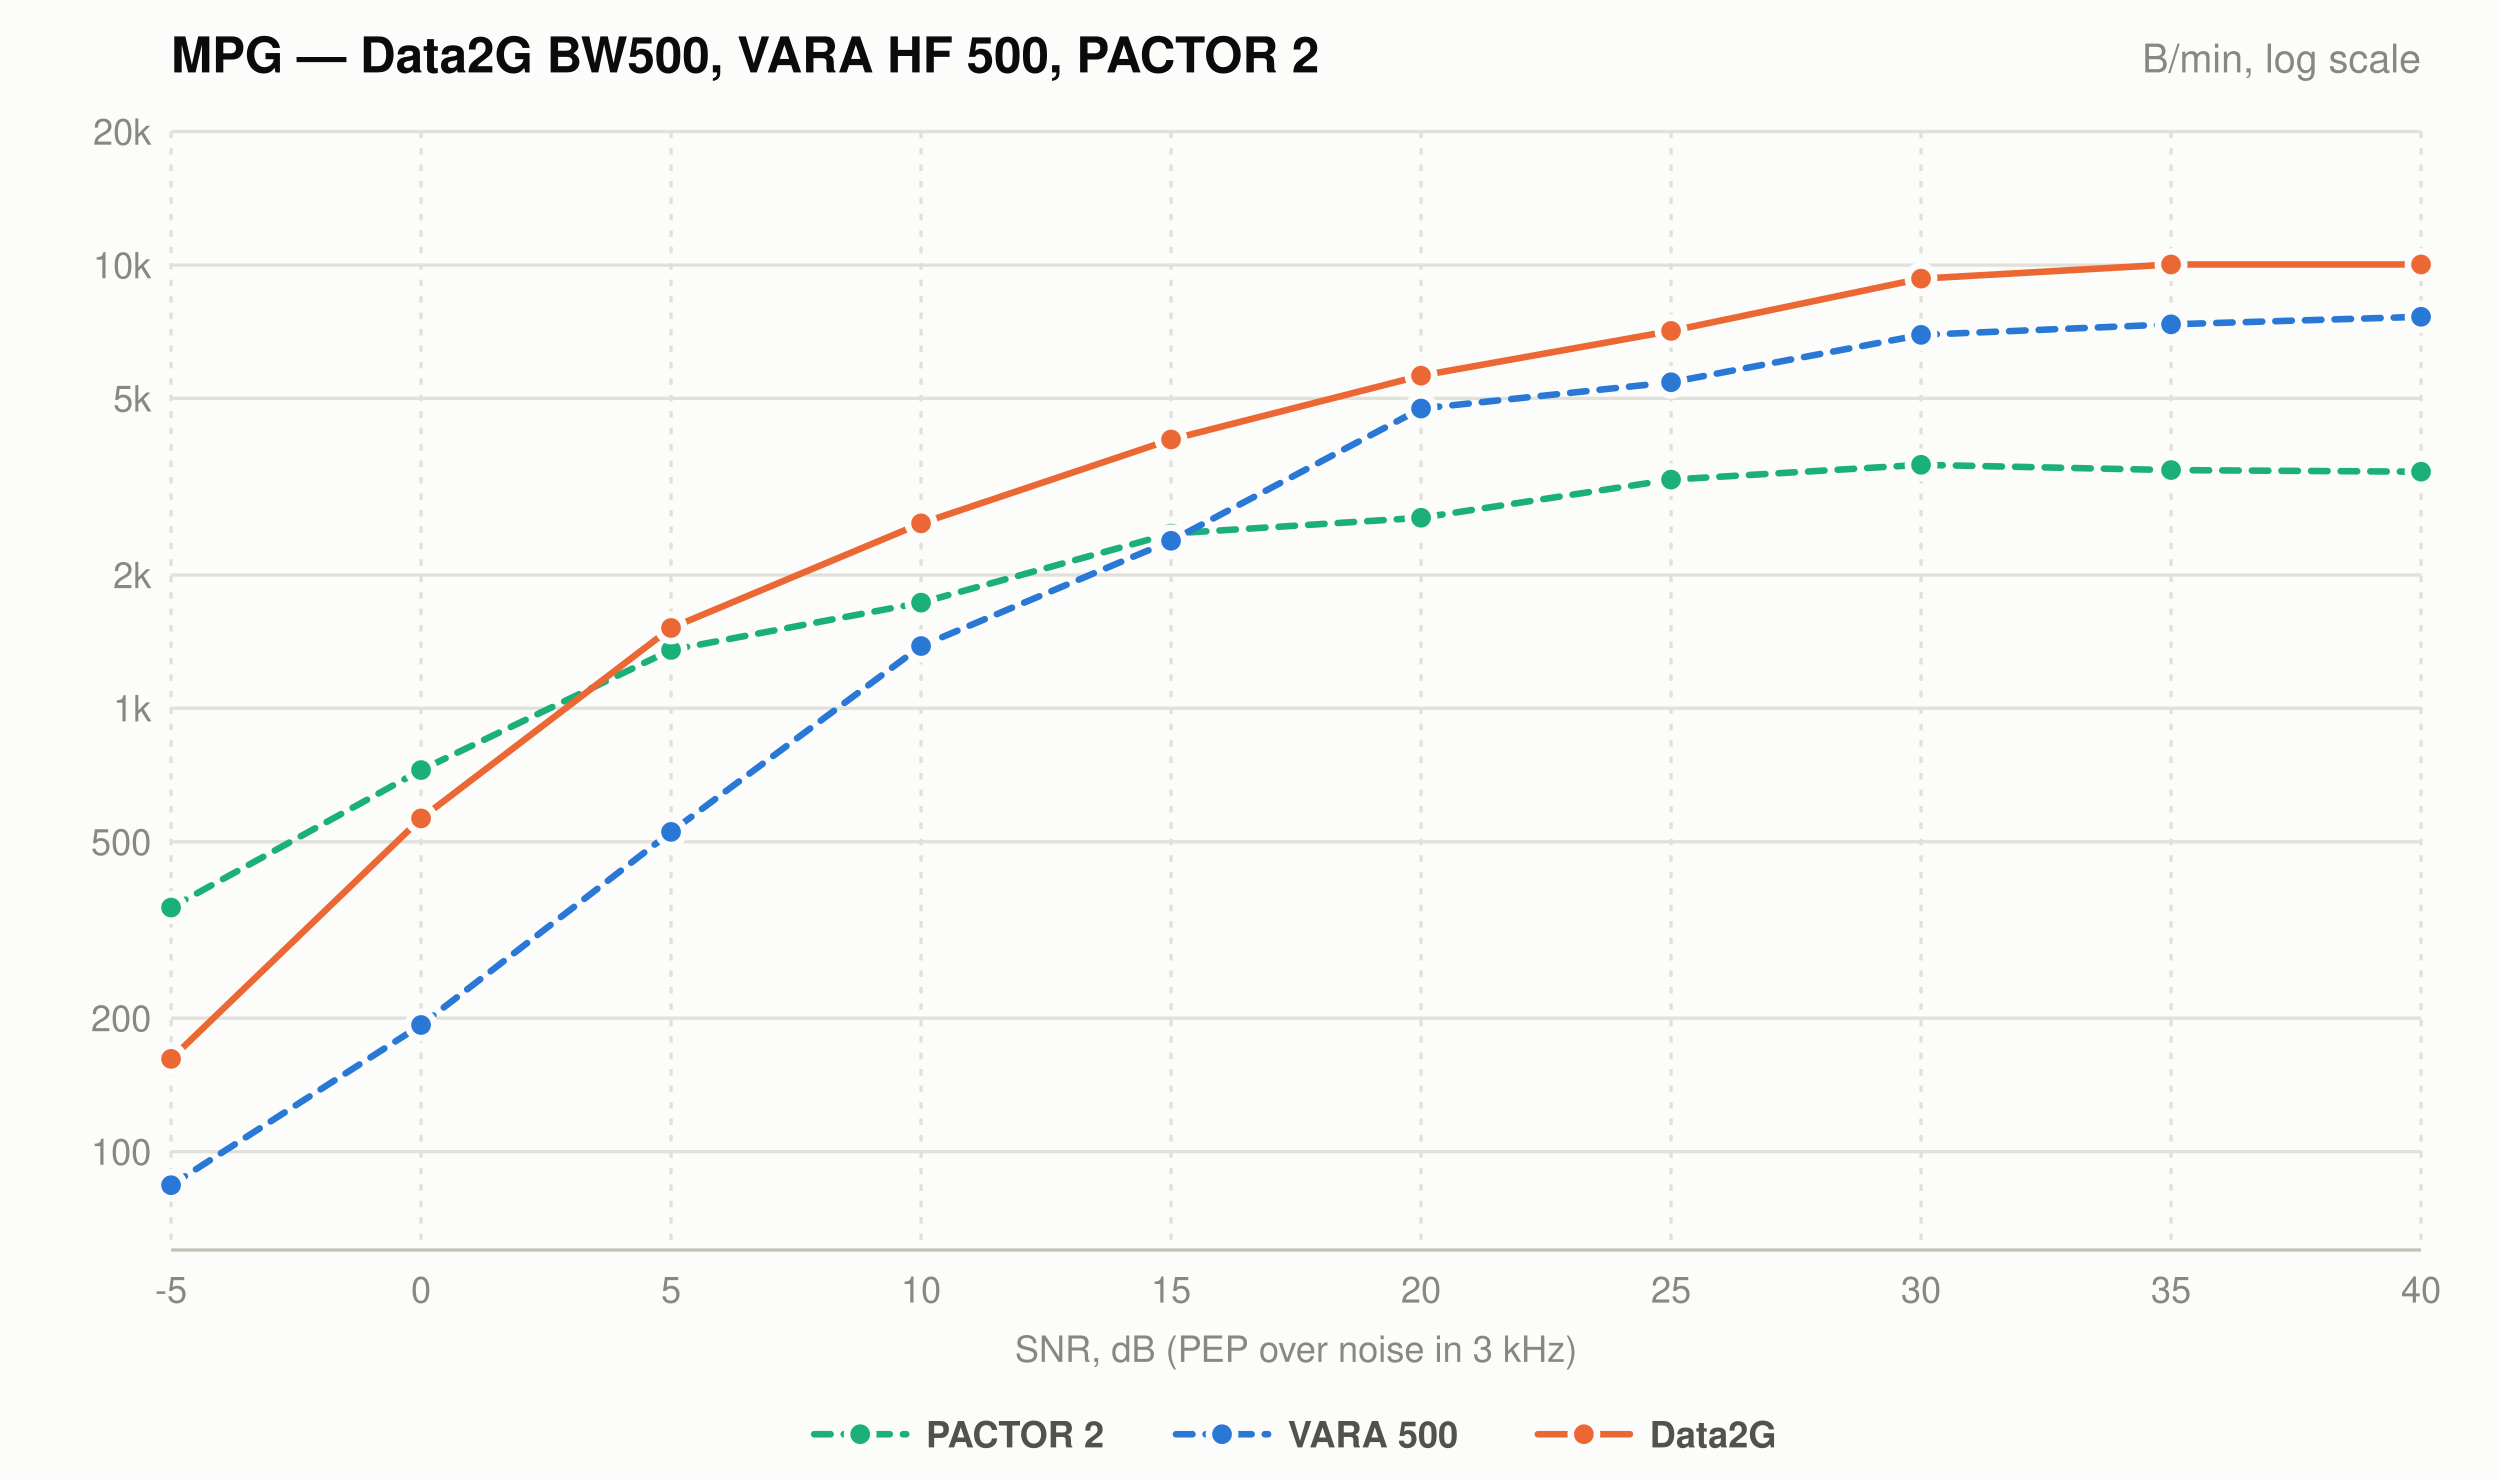
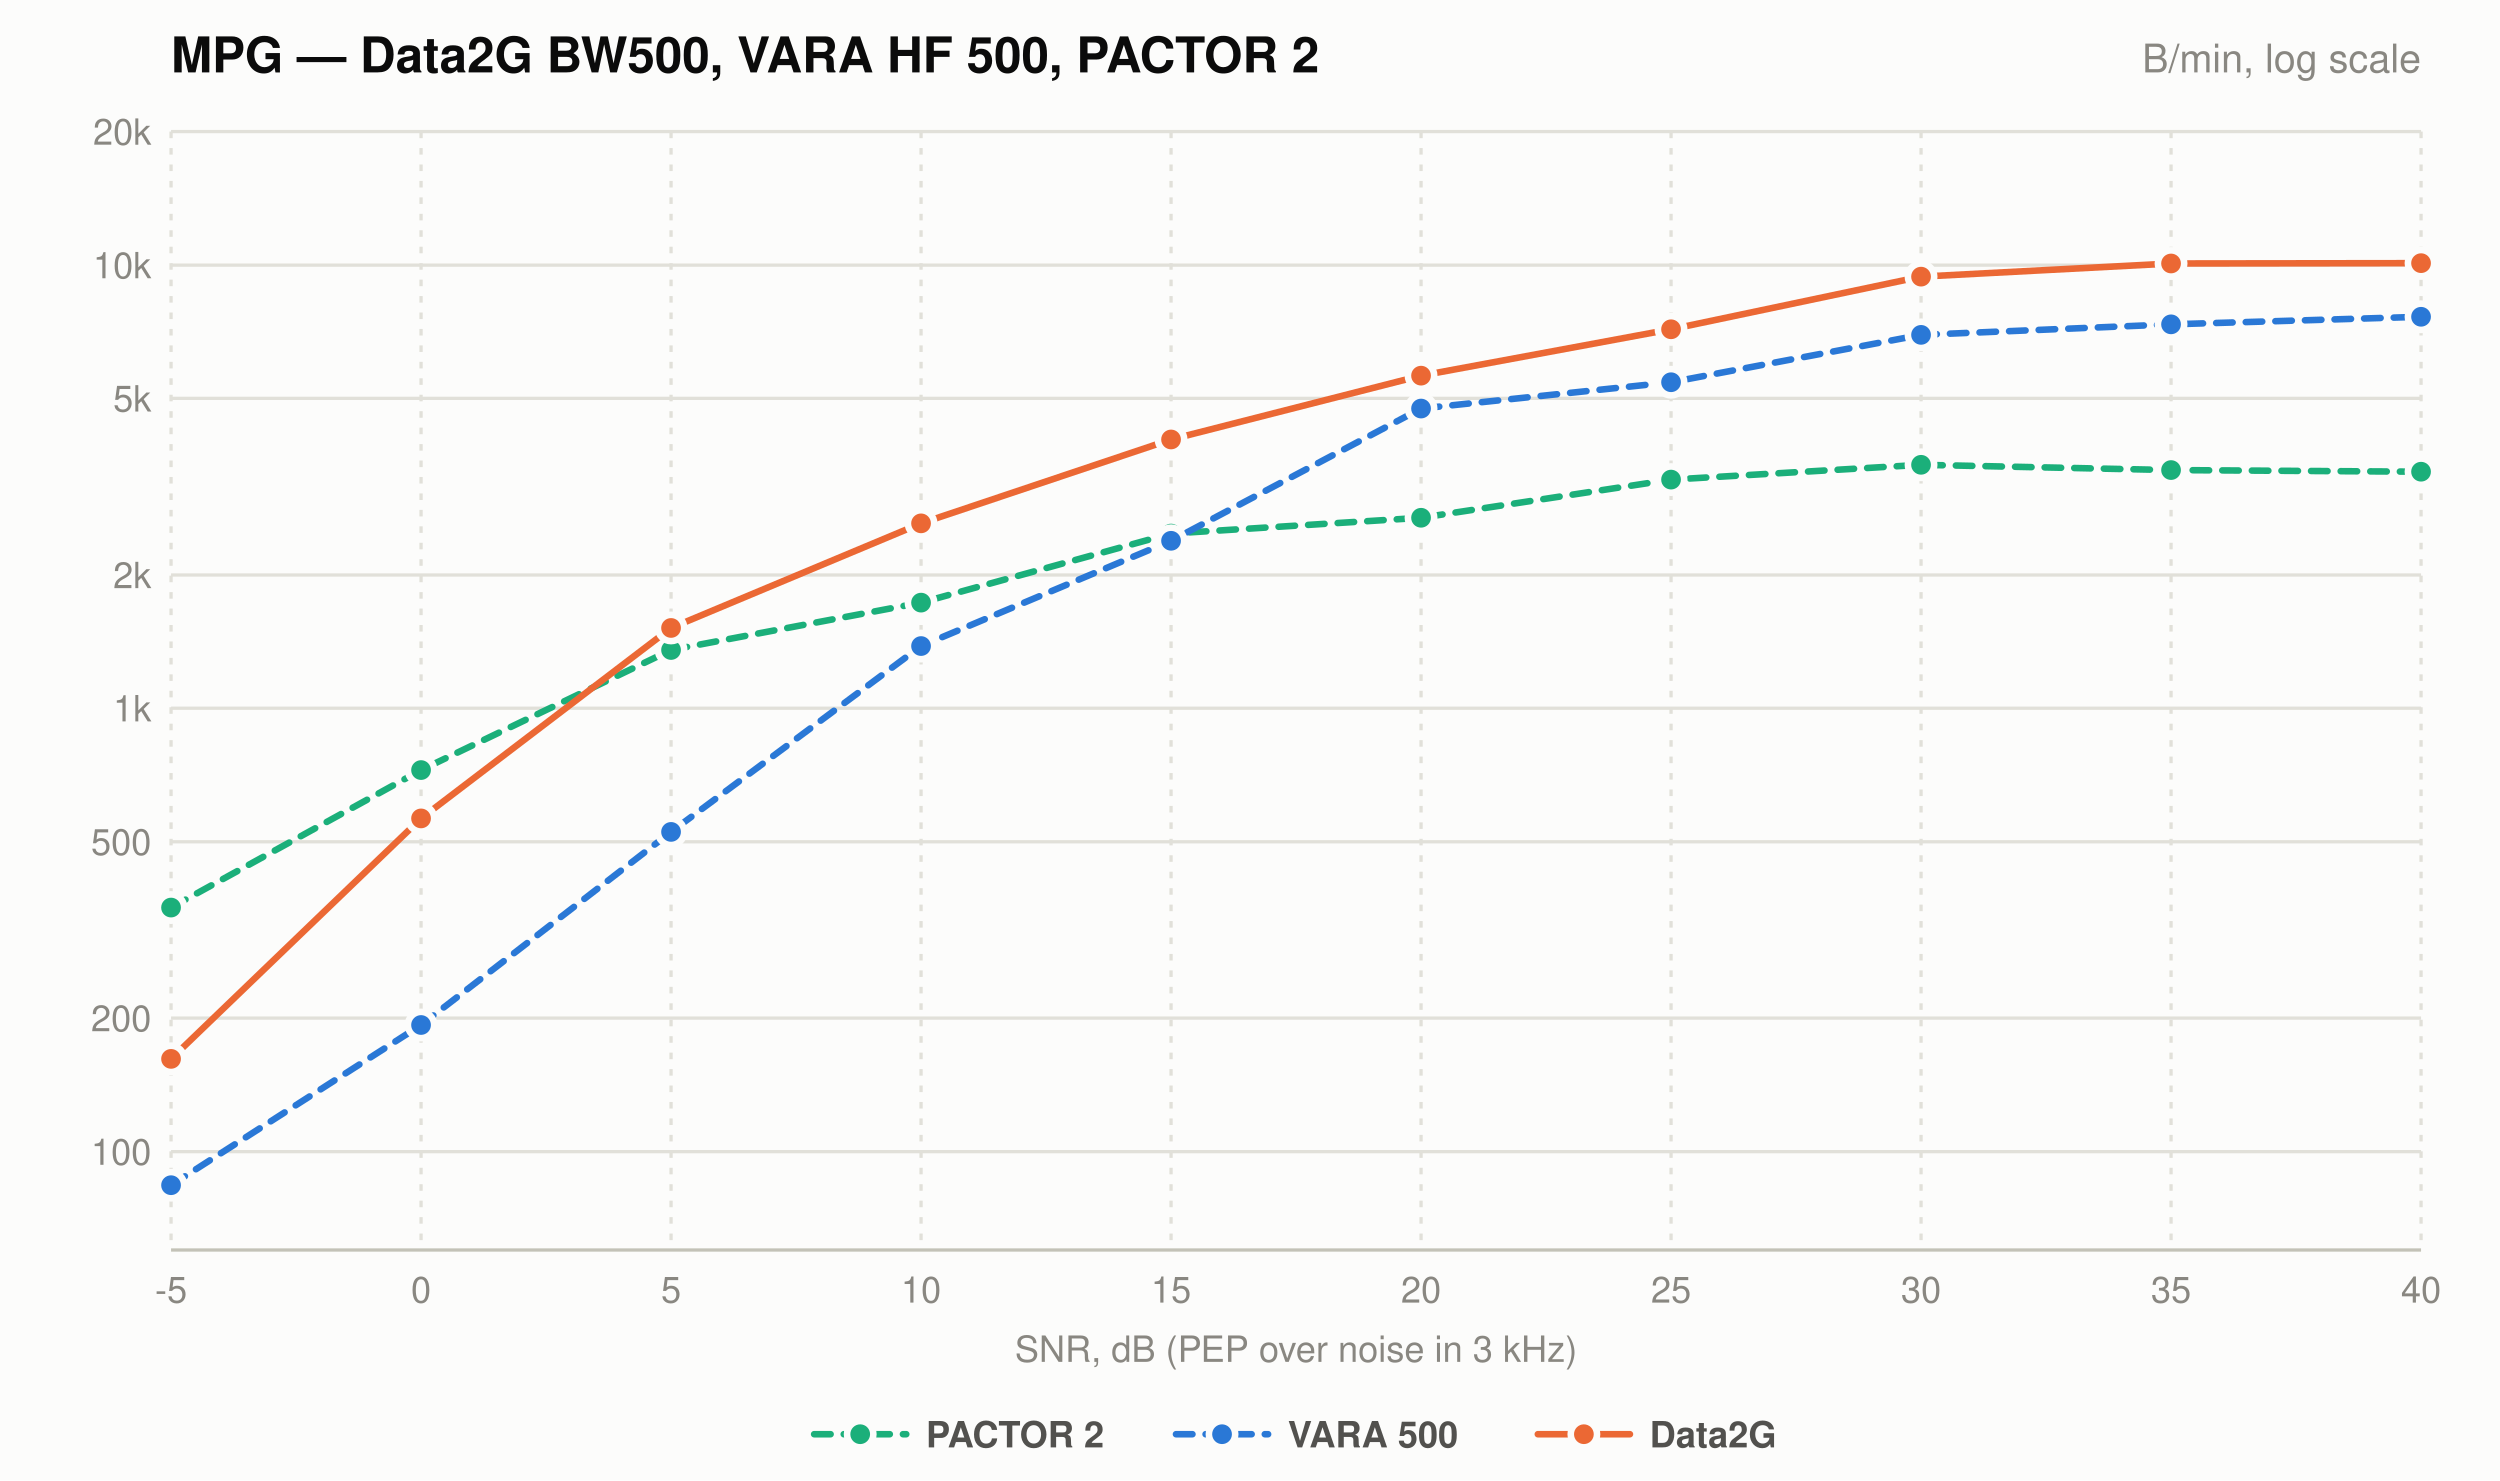
<svg xmlns="http://www.w3.org/2000/svg" viewBox="0 0 760 450" width="760" height="450" font-family="-apple-system, BlinkMacSystemFont, 'Segoe UI', Helvetica, Arial, sans-serif">
  <rect width="760" height="450" fill="#fcfcfb" />
  <text x="52" y="22" font-size="15" font-weight="600" fill="#0b0b0b">MPG — Data2G BW500, VARA HF 500, PACTOR 2</text>
  <text x="736" y="22" font-size="12" fill="#898781" text-anchor="end">B/min, log scale</text>
  <line x1="52" x2="736" y1="350.1" y2="350.1" stroke="#e1e0d9" />
  <text x="46" y="354.1" font-size="11" fill="#898781" text-anchor="end">100</text>
  <line x1="52" x2="736" y1="309.5" y2="309.5" stroke="#e1e0d9" />
  <text x="46" y="313.5" font-size="11" fill="#898781" text-anchor="end">200</text>
  <line x1="52" x2="736" y1="255.9" y2="255.9" stroke="#e1e0d9" />
  <text x="46" y="259.9" font-size="11" fill="#898781" text-anchor="end">500</text>
  <line x1="52" x2="736" y1="215.3" y2="215.3" stroke="#e1e0d9" />
  <text x="46" y="219.3" font-size="11" fill="#898781" text-anchor="end">1k</text>
  <line x1="52" x2="736" y1="174.8" y2="174.8" stroke="#e1e0d9" />
  <text x="46" y="178.8" font-size="11" fill="#898781" text-anchor="end">2k</text>
  <line x1="52" x2="736" y1="121.1" y2="121.1" stroke="#e1e0d9" />
  <text x="46" y="125.1" font-size="11" fill="#898781" text-anchor="end">5k</text>
  <line x1="52" x2="736" y1="80.6" y2="80.6" stroke="#e1e0d9" />
  <text x="46" y="84.6" font-size="11" fill="#898781" text-anchor="end">10k</text>
  <line x1="52" x2="736" y1="40.0" y2="40.0" stroke="#e1e0d9" />
  <text x="46" y="44.0" font-size="11" fill="#898781" text-anchor="end">20k</text>
  <line x1="52.0" x2="52.0" y1="40" y2="380" stroke="#e1e0d9" stroke-dasharray="2 3" />
  <text x="52.0" y="396" font-size="11" fill="#898781" text-anchor="middle">-5</text>
  <line x1="128.0" x2="128.0" y1="40" y2="380" stroke="#e1e0d9" stroke-dasharray="2 3" />
  <text x="128.0" y="396" font-size="11" fill="#898781" text-anchor="middle">0</text>
  <line x1="204.0" x2="204.0" y1="40" y2="380" stroke="#e1e0d9" stroke-dasharray="2 3" />
  <text x="204.0" y="396" font-size="11" fill="#898781" text-anchor="middle">5</text>
  <line x1="280.0" x2="280.0" y1="40" y2="380" stroke="#e1e0d9" stroke-dasharray="2 3" />
  <text x="280.0" y="396" font-size="11" fill="#898781" text-anchor="middle">10</text>
  <line x1="356.0" x2="356.0" y1="40" y2="380" stroke="#e1e0d9" stroke-dasharray="2 3" />
  <text x="356.0" y="396" font-size="11" fill="#898781" text-anchor="middle">15</text>
  <line x1="432.0" x2="432.0" y1="40" y2="380" stroke="#e1e0d9" stroke-dasharray="2 3" />
  <text x="432.0" y="396" font-size="11" fill="#898781" text-anchor="middle">20</text>
  <line x1="508.0" x2="508.0" y1="40" y2="380" stroke="#e1e0d9" stroke-dasharray="2 3" />
  <text x="508.0" y="396" font-size="11" fill="#898781" text-anchor="middle">25</text>
  <line x1="584.0" x2="584.0" y1="40" y2="380" stroke="#e1e0d9" stroke-dasharray="2 3" />
  <text x="584.0" y="396" font-size="11" fill="#898781" text-anchor="middle">30</text>
  <line x1="660.0" x2="660.0" y1="40" y2="380" stroke="#e1e0d9" stroke-dasharray="2 3" />
  <text x="660.0" y="396" font-size="11" fill="#898781" text-anchor="middle">35</text>
  <line x1="736.0" x2="736.0" y1="40" y2="380" stroke="#e1e0d9" stroke-dasharray="2 3" />
  <text x="736.0" y="396" font-size="11" fill="#898781" text-anchor="middle">40</text>
  <line x1="52" x2="736" y1="380" y2="380" stroke="#c3c2b7" />
  <text x="394.0" y="414" font-size="11" fill="#898781" text-anchor="middle">SNR, dB (PEP over noise in 3 kHz)</text>
  <path d="M52.0,275.9L128.0,234.1L204.0,197.6L280.0,183.2L356.0,162.2L432.0,157.4L508.0,145.8L584.0,141.3L660.0,142.9L736.0,143.4" fill="none" stroke="#1baf7a" stroke-width="2" stroke-linejoin="round" stroke-linecap="round" stroke-dasharray="5 4" />
  <circle cx="52.0" cy="275.9" r="4" fill="#1baf7a" stroke="#fcfcfb" stroke-width="2" />
  <circle cx="128.0" cy="234.1" r="4" fill="#1baf7a" stroke="#fcfcfb" stroke-width="2" />
  <circle cx="204.0" cy="197.6" r="4" fill="#1baf7a" stroke="#fcfcfb" stroke-width="2" />
  <circle cx="280.0" cy="183.2" r="4" fill="#1baf7a" stroke="#fcfcfb" stroke-width="2" />
  <circle cx="356.0" cy="162.2" r="4" fill="#1baf7a" stroke="#fcfcfb" stroke-width="2" />
  <circle cx="432.0" cy="157.4" r="4" fill="#1baf7a" stroke="#fcfcfb" stroke-width="2" />
  <circle cx="508.0" cy="145.8" r="4" fill="#1baf7a" stroke="#fcfcfb" stroke-width="2" />
  <circle cx="584.0" cy="141.3" r="4" fill="#1baf7a" stroke="#fcfcfb" stroke-width="2" />
  <circle cx="660.0" cy="142.9" r="4" fill="#1baf7a" stroke="#fcfcfb" stroke-width="2" />
  <circle cx="736.0" cy="143.4" r="4" fill="#1baf7a" stroke="#fcfcfb" stroke-width="2" />
  <path d="M52.0,360.3L128.0,311.6L204.0,252.9L280.0,196.4L356.0,164.4L432.0,124.2L508.0,116.2L584.0,101.8L660.0,98.6L736.0,96.3" fill="none" stroke="#2a78d6" stroke-width="2" stroke-linejoin="round" stroke-linecap="round" stroke-dasharray="5 4" />
  <circle cx="52.0" cy="360.3" r="4" fill="#2a78d6" stroke="#fcfcfb" stroke-width="2" />
  <circle cx="128.0" cy="311.6" r="4" fill="#2a78d6" stroke="#fcfcfb" stroke-width="2" />
  <circle cx="204.0" cy="252.9" r="4" fill="#2a78d6" stroke="#fcfcfb" stroke-width="2" />
  <circle cx="280.0" cy="196.4" r="4" fill="#2a78d6" stroke="#fcfcfb" stroke-width="2" />
  <circle cx="356.0" cy="164.4" r="4" fill="#2a78d6" stroke="#fcfcfb" stroke-width="2" />
  <circle cx="432.0" cy="124.2" r="4" fill="#2a78d6" stroke="#fcfcfb" stroke-width="2" />
  <circle cx="508.0" cy="116.2" r="4" fill="#2a78d6" stroke="#fcfcfb" stroke-width="2" />
  <circle cx="584.0" cy="101.8" r="4" fill="#2a78d6" stroke="#fcfcfb" stroke-width="2" />
  <circle cx="660.0" cy="98.6" r="4" fill="#2a78d6" stroke="#fcfcfb" stroke-width="2" />
  <circle cx="736.0" cy="96.3" r="4" fill="#2a78d6" stroke="#fcfcfb" stroke-width="2" />
-   <path d="M52.0,321.9L128.0,248.8L204.0,190.9L280.0,159.1L356.0,133.6L432.0,114.2L508.0,100.6L584.0,84.7L660.0,80.4L736.0,80.4" fill="none" stroke="#eb6834" stroke-width="2" stroke-linejoin="round" stroke-linecap="round" />
+   <path d="M52.0,321.9L128.0,248.8L204.0,190.9L280.0,159.1L356.0,133.6L432.0,114.2L508.0,100.1L584.0,84.1L660.0,80.1L736.0,80.0" fill="none" stroke="#eb6834" stroke-width="2" stroke-linejoin="round" stroke-linecap="round" />
  <circle cx="52.0" cy="321.9" r="4" fill="#eb6834" stroke="#fcfcfb" stroke-width="2" />
  <circle cx="128.0" cy="248.8" r="4" fill="#eb6834" stroke="#fcfcfb" stroke-width="2" />
  <circle cx="204.0" cy="190.9" r="4" fill="#eb6834" stroke="#fcfcfb" stroke-width="2" />
  <circle cx="280.0" cy="159.1" r="4" fill="#eb6834" stroke="#fcfcfb" stroke-width="2" />
  <circle cx="356.0" cy="133.6" r="4" fill="#eb6834" stroke="#fcfcfb" stroke-width="2" />
  <circle cx="432.0" cy="114.2" r="4" fill="#eb6834" stroke="#fcfcfb" stroke-width="2" />
-   <circle cx="508.0" cy="100.6" r="4" fill="#eb6834" stroke="#fcfcfb" stroke-width="2" />
-   <circle cx="584.0" cy="84.7" r="4" fill="#eb6834" stroke="#fcfcfb" stroke-width="2" />
-   <circle cx="660.0" cy="80.4" r="4" fill="#eb6834" stroke="#fcfcfb" stroke-width="2" />
-   <circle cx="736.0" cy="80.4" r="4" fill="#eb6834" stroke="#fcfcfb" stroke-width="2" />
+   <circle cx="508.0" cy="100.1" r="4" fill="#eb6834" stroke="#fcfcfb" stroke-width="2" />
+   <circle cx="584.0" cy="84.1" r="4" fill="#eb6834" stroke="#fcfcfb" stroke-width="2" />
+   <circle cx="660.0" cy="80.1" r="4" fill="#eb6834" stroke="#fcfcfb" stroke-width="2" />
+   <circle cx="736.0" cy="80.0" r="4" fill="#eb6834" stroke="#fcfcfb" stroke-width="2" />
  <line x1="247.5" x2="275.5" y1="436" y2="436" stroke="#1baf7a" stroke-width="2" stroke-linecap="round" stroke-dasharray="5 4" />
  <circle cx="261.5" cy="436" r="4" fill="#1baf7a" stroke="#fcfcfb" stroke-width="2" />
  <text x="281.5" y="440" font-size="11" font-weight="600" fill="#52514e">PACTOR 2</text>
  <line x1="357.5" x2="385.5" y1="436" y2="436" stroke="#2a78d6" stroke-width="2" stroke-linecap="round" stroke-dasharray="5 4" />
  <circle cx="371.5" cy="436" r="4" fill="#2a78d6" stroke="#fcfcfb" stroke-width="2" />
  <text x="391.5" y="440" font-size="11" font-weight="600" fill="#52514e">VARA 500</text>
  <line x1="467.5" x2="495.5" y1="436" y2="436" stroke="#eb6834" stroke-width="2" stroke-linecap="round" />
  <circle cx="481.5" cy="436" r="4" fill="#eb6834" stroke="#fcfcfb" stroke-width="2" />
  <text x="501.5" y="440" font-size="11" font-weight="600" fill="#52514e">Data2G</text>
</svg>
